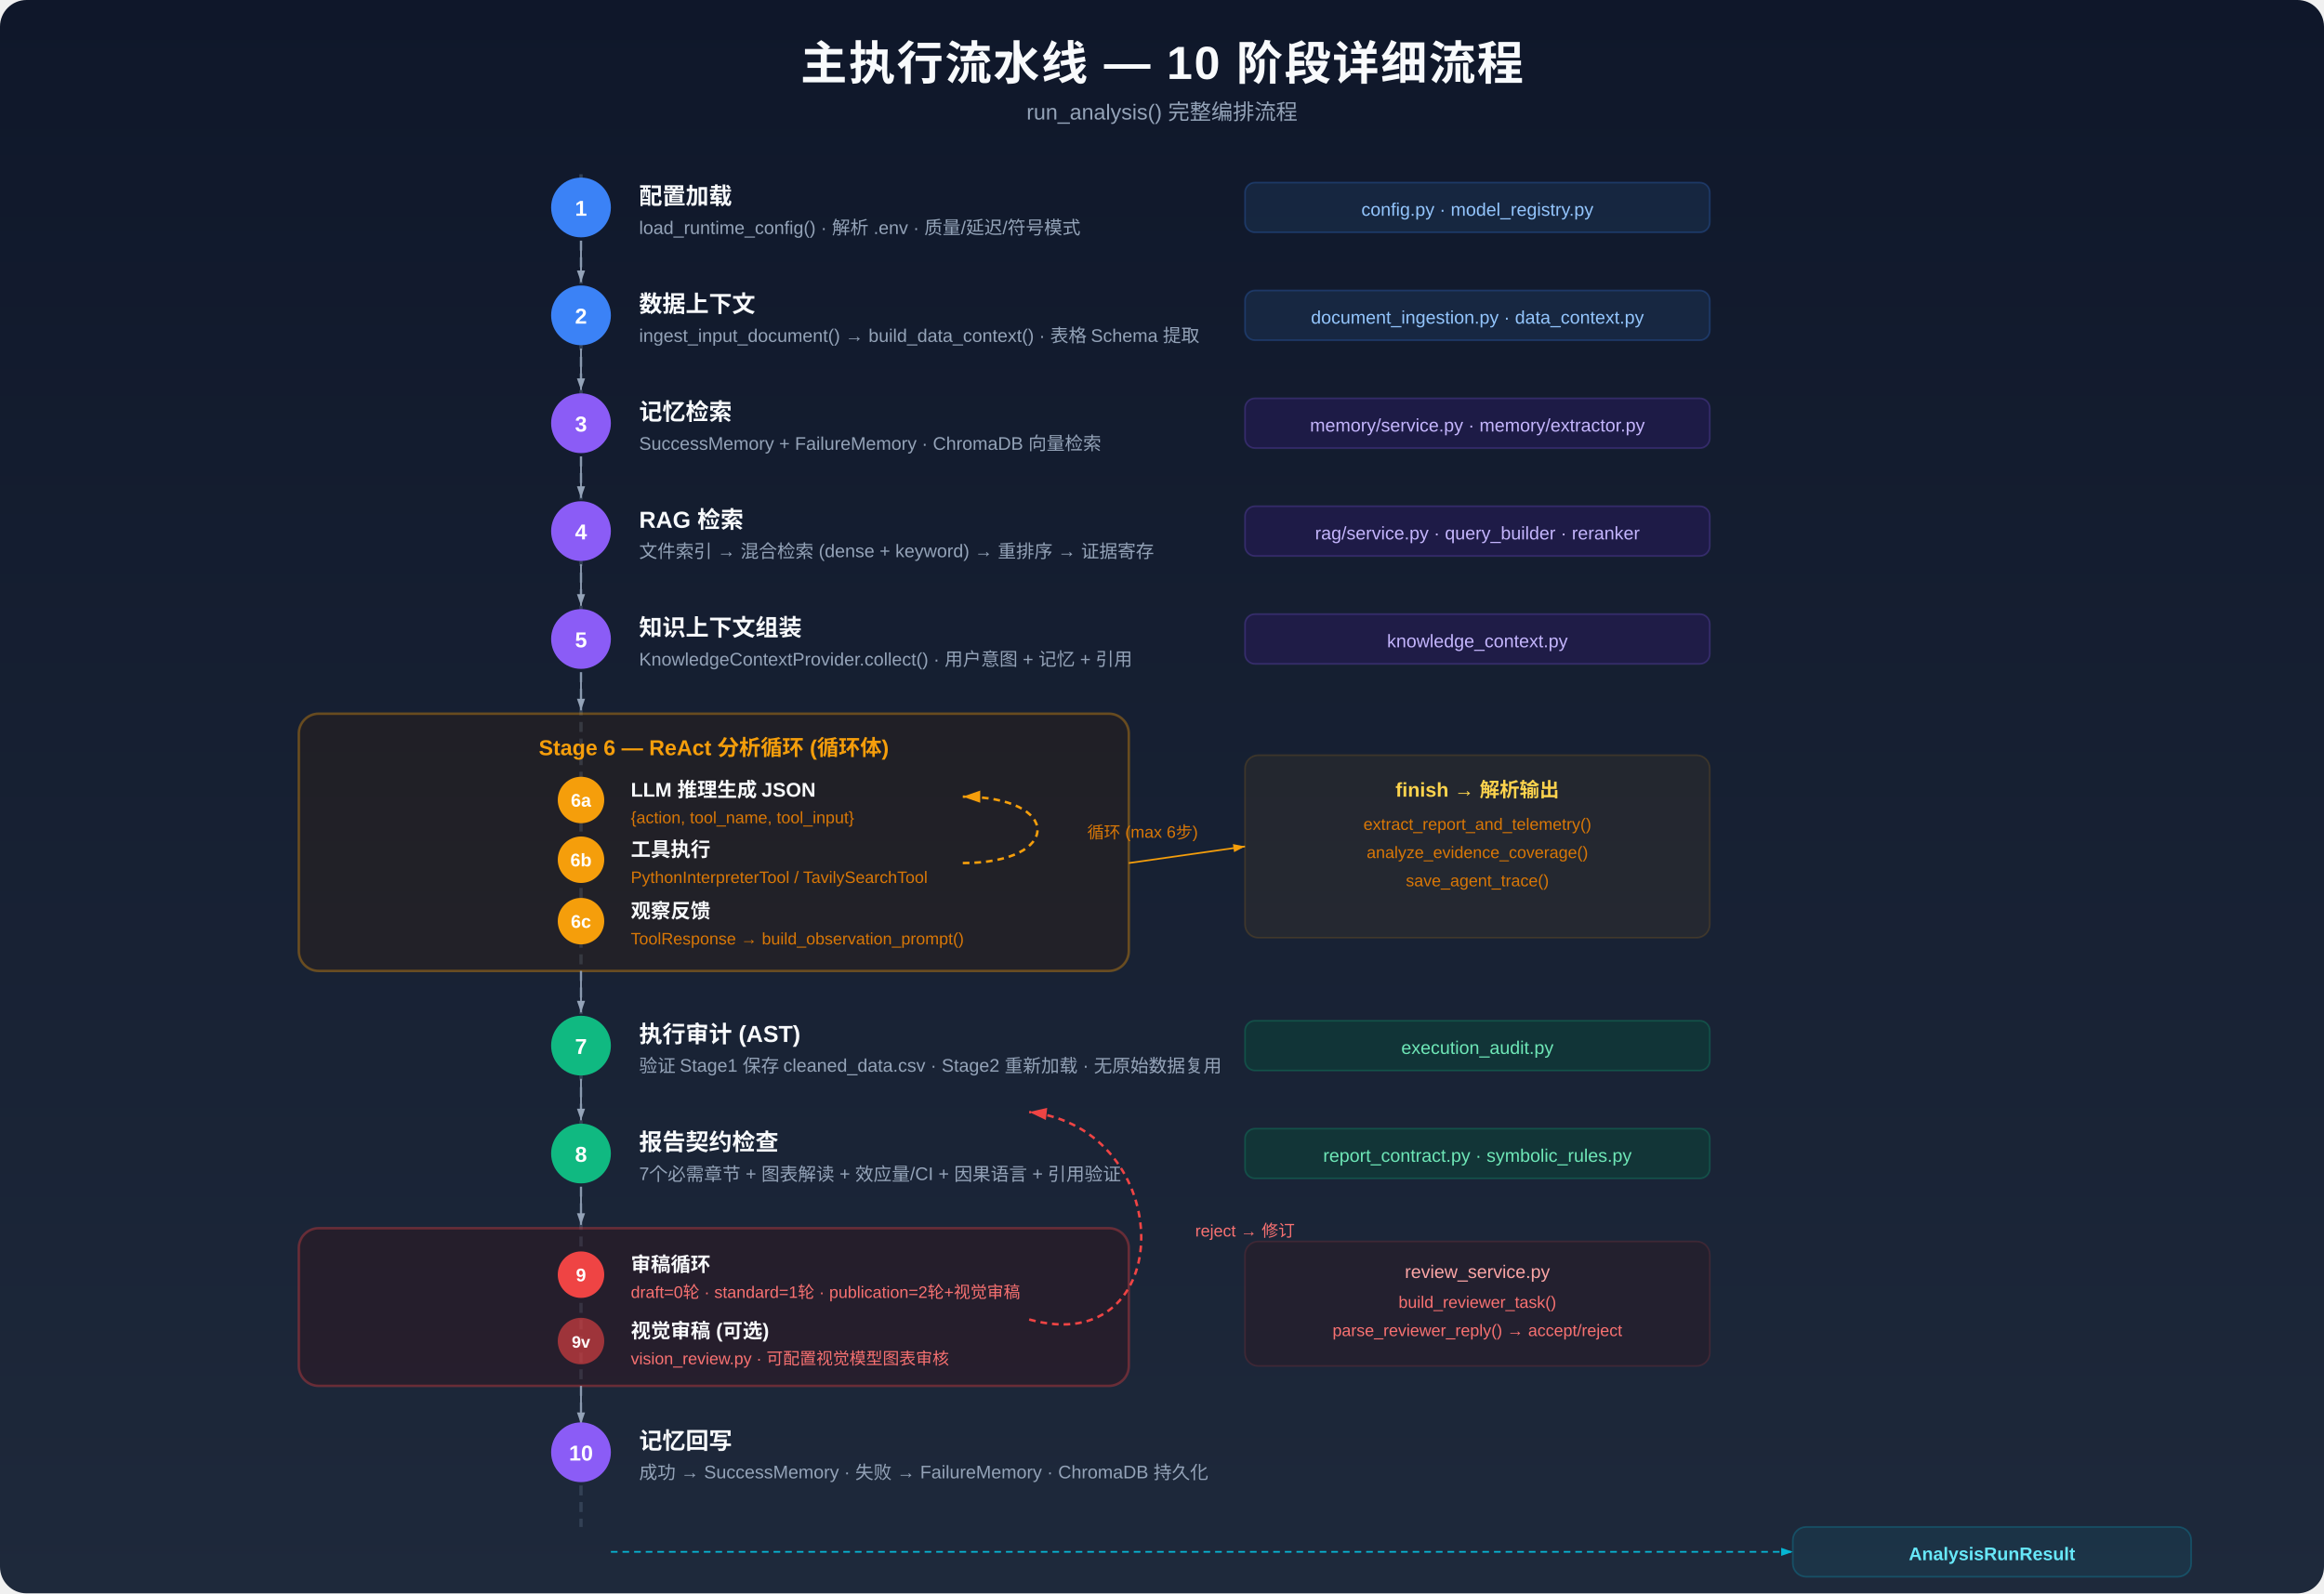
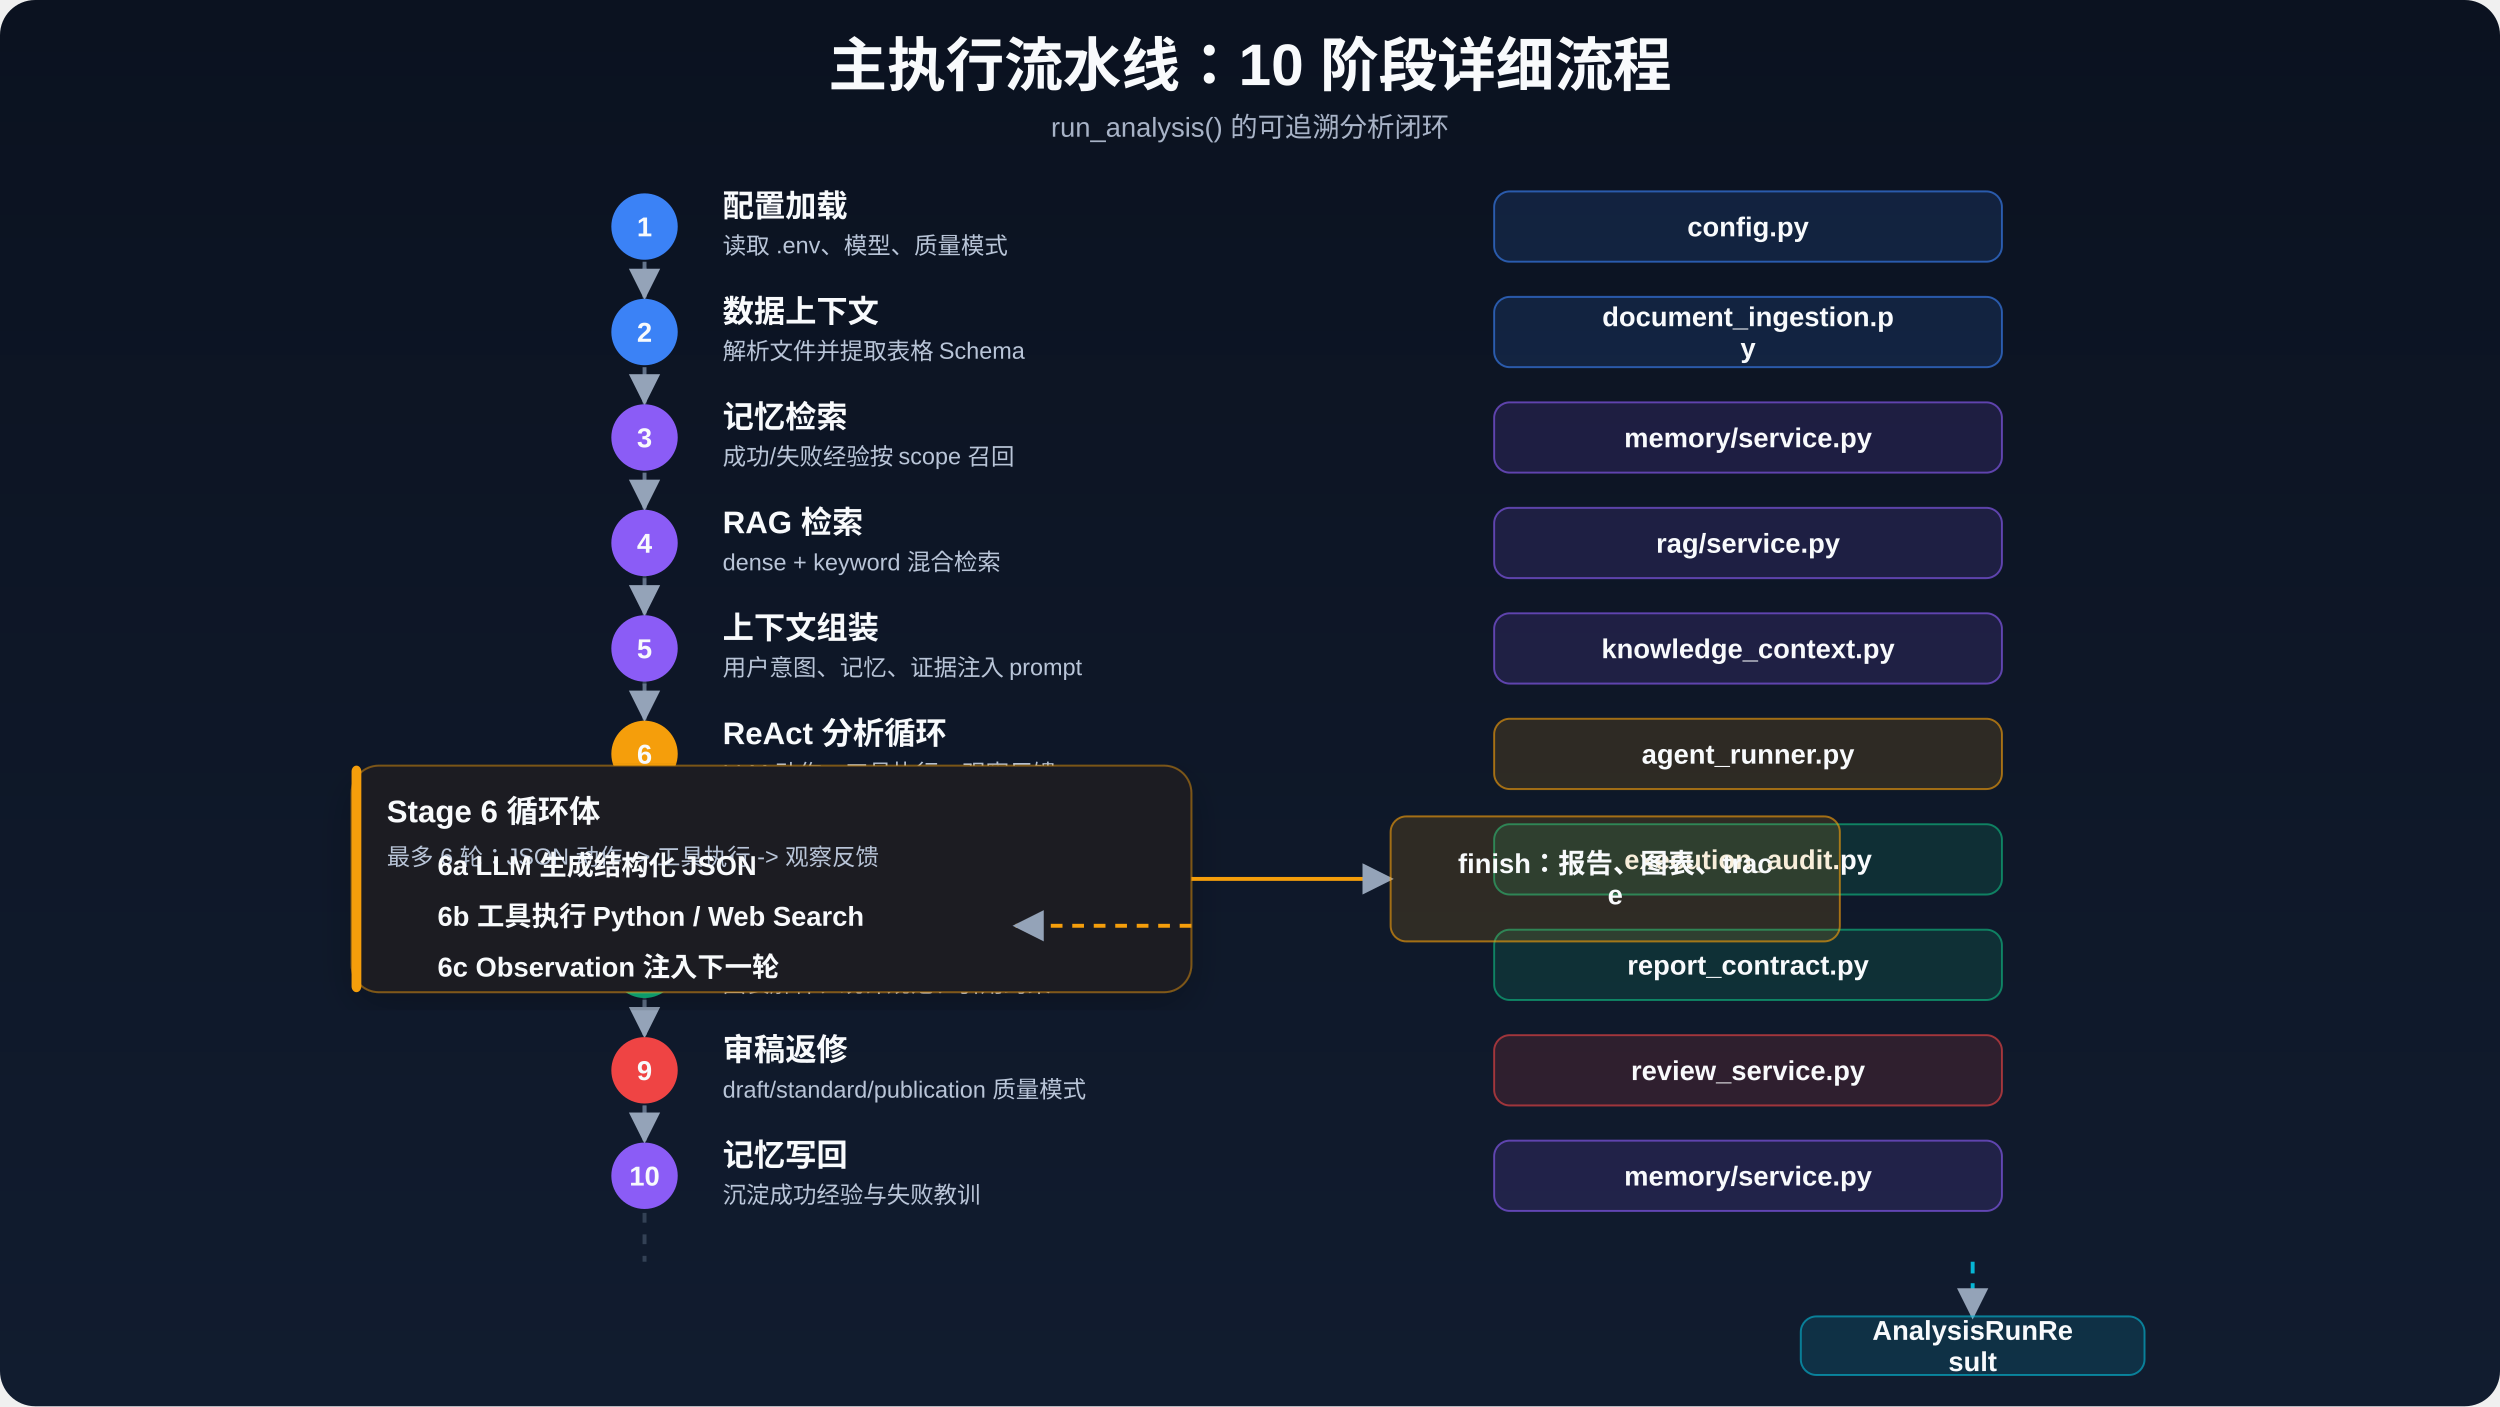
- <svg xmlns="http://www.w3.org/2000/svg" viewBox="0 0 1400 960" font-family="'Segoe UI', 'Helvetica Neue', Arial, sans-serif">
+ <svg xmlns="http://www.w3.org/2000/svg" viewBox="0 0 1280 720" font-family="'Segoe UI','Microsoft YaHei',Arial,sans-serif">
  <defs>
-     <linearGradient id="bgGrad" x1="0" y1="0" x2="0" y2="1">
-       <stop offset="0%" stop-color="#0F172A" />
-       <stop offset="100%" stop-color="#1E293B" />
+     <linearGradient id="bg" x1="0" y1="0" x2="0" y2="1">
+       <stop offset="0" stop-color="#0B1220" />
+       <stop offset="1" stop-color="#111C2F" />
    </linearGradient>
-     <marker id="arrGray" viewBox="0 0 10 7" refX="10" refY="3.5" markerWidth="7" markerHeight="5" orient="auto">
-       <polygon points="0 0, 10 3.5, 0 7" fill="#94A3B8" />
+     <filter id="shadow" x="-8%" y="-8%" width="116%" height="116%">
+       <feDropShadow dx="0" dy="8" stdDeviation="10" flood-color="#020617" flood-opacity="0.22" />
+     </filter>
+     <marker id="arrow" viewBox="0 0 10 10" refX="9" refY="5" markerWidth="8" markerHeight="8" orient="auto">
+       <path d="M0,0 L10,5 L0,10 z" fill="#94A3B8" />
    </marker>
-     <marker id="arrGreen" viewBox="0 0 10 7" refX="10" refY="3.5" markerWidth="7" markerHeight="5" orient="auto">
-       <polygon points="0 0, 10 3.5, 0 7" fill="#10B981" />
+     <marker id="arrowBlue" viewBox="0 0 10 10" refX="9" refY="5" markerWidth="8" markerHeight="8" orient="auto">
+       <path d="M0,0 L10,5 L0,10 z" fill="#3B82F6" />
    </marker>
-     <marker id="arrRed" viewBox="0 0 10 7" refX="10" refY="3.5" markerWidth="7" markerHeight="5" orient="auto">
-       <polygon points="0 0, 10 3.5, 0 7" fill="#EF4444" />
+     <marker id="arrowGreen" viewBox="0 0 10 10" refX="9" refY="5" markerWidth="8" markerHeight="8" orient="auto">
+       <path d="M0,0 L10,5 L0,10 z" fill="#10B981" />
    </marker>
-     <marker id="arrAmber" viewBox="0 0 10 7" refX="10" refY="3.5" markerWidth="7" markerHeight="5" orient="auto">
-       <polygon points="0 0, 10 3.5, 0 7" fill="#F59E0B" />
+     <marker id="arrowRed" viewBox="0 0 10 10" refX="9" refY="5" markerWidth="8" markerHeight="8" orient="auto">
+       <path d="M0,0 L10,5 L0,10 z" fill="#EF4444" />
    </marker>
-     <marker id="arrCyan" viewBox="0 0 10 7" refX="10" refY="3.5" markerWidth="7" markerHeight="5" orient="auto">
-       <polygon points="0 0, 10 3.5, 0 7" fill="#06B6D4" />
-     </marker>
+     <style>
+       .title{fill:#F8FAFC;font-size:30px;font-weight:800;letter-spacing:0}
+       .sub{fill:#A8B3C7;font-size:14px}
+       .section{fill:#F8FAFC;font-size:16px;font-weight:800}
+       .label{fill:#F8FAFC;font-size:14px;font-weight:750}
+       .small{fill:#B9C5D8;font-size:12px}
+       .tiny{fill:#9DAAC0;font-size:11px}
+       .code{fill:#C7D2FE;font-size:11px;font-family:'Cascadia Mono','Consolas',monospace}
+     </style>
  </defs>
-   <rect width="1400" height="960" fill="url(#bgGrad)" rx="16" />
-   <text x="700" y="48" text-anchor="middle" fill="#F8FAFC" font-size="28" font-weight="700" letter-spacing="1">主执行流水线 — 10 阶段详细流程</text>
-   <text x="700" y="72" text-anchor="middle" fill="#94A3B8" font-size="13">run_analysis() 完整编排流程</text>
-   <line x1="350" y1="105" x2="350" y2="920" stroke="#334155" stroke-width="2" stroke-dasharray="6,4" />
-   <circle cx="350" cy="125" r="18" fill="#3B82F6" />
-   <text x="350" y="130" text-anchor="middle" fill="white" font-size="13" font-weight="700">1</text>
-   <text x="385" y="123" fill="#F8FAFC" font-size="14" font-weight="600">配置加载</text>
-   <text x="385" y="141" fill="#94A3B8" font-size="11">load_runtime_config() · 解析 .env · 质量/延迟/符号模式</text>
-   <rect x="750" y="110" width="280" height="30" rx="6" fill="#1E3A5F" fill-opacity="0.4" stroke="#3B82F6" stroke-opacity="0.25" />
-   <text x="890" y="130" text-anchor="middle" fill="#93C5FD" font-size="11">config.py · model_registry.py</text>
-   <line x1="350" y1="145" x2="350" y2="170" stroke="#94A3B8" stroke-width="1" marker-end="url(#arrGray)" />
-   <circle cx="350" cy="190" r="18" fill="#3B82F6" />
-   <text x="350" y="195" text-anchor="middle" fill="white" font-size="13" font-weight="700">2</text>
-   <text x="385" y="188" fill="#F8FAFC" font-size="14" font-weight="600">数据上下文</text>
-   <text x="385" y="206" fill="#94A3B8" font-size="11">ingest_input_document() → build_data_context() · 表格 Schema 提取</text>
-   <rect x="750" y="175" width="280" height="30" rx="6" fill="#1E3A5F" fill-opacity="0.4" stroke="#3B82F6" stroke-opacity="0.25" />
-   <text x="890" y="195" text-anchor="middle" fill="#93C5FD" font-size="11">document_ingestion.py · data_context.py</text>
-   <line x1="350" y1="210" x2="350" y2="235" stroke="#94A3B8" stroke-width="1" marker-end="url(#arrGray)" />
-   <circle cx="350" cy="255" r="18" fill="#8B5CF6" />
-   <text x="350" y="260" text-anchor="middle" fill="white" font-size="13" font-weight="700">3</text>
-   <text x="385" y="253" fill="#F8FAFC" font-size="14" font-weight="600">记忆检索</text>
-   <text x="385" y="271" fill="#94A3B8" font-size="11">SuccessMemory + FailureMemory · ChromaDB 向量检索</text>
-   <rect x="750" y="240" width="280" height="30" rx="6" fill="#2D1B69" fill-opacity="0.4" stroke="#8B5CF6" stroke-opacity="0.25" />
-   <text x="890" y="260" text-anchor="middle" fill="#C4B5FD" font-size="11">memory/service.py · memory/extractor.py</text>
-   <line x1="350" y1="275" x2="350" y2="300" stroke="#94A3B8" stroke-width="1" marker-end="url(#arrGray)" />
-   <circle cx="350" cy="320" r="18" fill="#8B5CF6" />
-   <text x="350" y="325" text-anchor="middle" fill="white" font-size="13" font-weight="700">4</text>
-   <text x="385" y="318" fill="#F8FAFC" font-size="14" font-weight="600">RAG 检索</text>
-   <text x="385" y="336" fill="#94A3B8" font-size="11">文件索引 → 混合检索 (dense + keyword) → 重排序 → 证据寄存</text>
-   <rect x="750" y="305" width="280" height="30" rx="6" fill="#2D1B69" fill-opacity="0.4" stroke="#8B5CF6" stroke-opacity="0.25" />
-   <text x="890" y="325" text-anchor="middle" fill="#C4B5FD" font-size="11">rag/service.py · query_builder · reranker</text>
-   <line x1="350" y1="340" x2="350" y2="365" stroke="#94A3B8" stroke-width="1" marker-end="url(#arrGray)" />
-   <circle cx="350" cy="385" r="18" fill="#8B5CF6" />
-   <text x="350" y="390" text-anchor="middle" fill="white" font-size="13" font-weight="700">5</text>
-   <text x="385" y="383" fill="#F8FAFC" font-size="14" font-weight="600">知识上下文组装</text>
-   <text x="385" y="401" fill="#94A3B8" font-size="11">KnowledgeContextProvider.collect() · 用户意图 + 记忆 + 引用</text>
-   <rect x="750" y="370" width="280" height="30" rx="6" fill="#2D1B69" fill-opacity="0.4" stroke="#8B5CF6" stroke-opacity="0.25" />
-   <text x="890" y="390" text-anchor="middle" fill="#C4B5FD" font-size="11">knowledge_context.py</text>
-   <line x1="350" y1="405" x2="350" y2="428" stroke="#94A3B8" stroke-width="1" marker-end="url(#arrGray)" />
-   <rect x="180" y="430" width="500" height="155" rx="12" fill="#422006" fill-opacity="0.25" stroke="#F59E0B" stroke-opacity="0.35" stroke-width="1.5" />
-   <text x="430" y="455" text-anchor="middle" fill="#F59E0B" font-size="13" font-weight="700">Stage 6 — ReAct 分析循环 (循环体)</text>
-   <circle cx="350" cy="482" r="14" fill="#F59E0B" />
-   <text x="350" y="486" text-anchor="middle" fill="white" font-size="11" font-weight="700">6a</text>
-   <text x="380" y="480" fill="#F8FAFC" font-size="12" font-weight="600">LLM 推理生成 JSON</text>
-   <text x="380" y="496" fill="#D97706" font-size="10">{action, tool_name, tool_input}</text>
-   <circle cx="350" cy="518" r="14" fill="#F59E0B" />
-   <text x="350" y="522" text-anchor="middle" fill="white" font-size="11" font-weight="700">6b</text>
-   <text x="380" y="516" fill="#F8FAFC" font-size="12" font-weight="600">工具执行</text>
-   <text x="380" y="532" fill="#D97706" font-size="10">PythonInterpreterTool / TavilySearchTool</text>
-   <circle cx="350" cy="555" r="14" fill="#F59E0B" />
-   <text x="350" y="559" text-anchor="middle" fill="white" font-size="11" font-weight="700">6c</text>
-   <text x="380" y="553" fill="#F8FAFC" font-size="12" font-weight="600">观察反馈</text>
-   <text x="380" y="569" fill="#D97706" font-size="10">ToolResponse → build_observation_prompt()</text>
-   <path d="M580,520 C640,520 640,480 580,480" stroke="#F59E0B" stroke-width="1.5" fill="none" stroke-dasharray="4,3" marker-end="url(#arrAmber)" />
-   <text x="655" y="505" fill="#D97706" font-size="10">循环 (max 6步)</text>
-   <rect x="750" y="455" width="280" height="110" rx="8" fill="#F59E0B" fill-opacity="0.06" stroke="#F59E0B" stroke-opacity="0.15" />
-   <text x="890" y="480" text-anchor="middle" fill="#FCD34D" font-size="12" font-weight="600">finish → 解析输出</text>
-   <text x="890" y="500" text-anchor="middle" fill="#D97706" font-size="10">extract_report_and_telemetry()</text>
-   <text x="890" y="517" text-anchor="middle" fill="#D97706" font-size="10">analyze_evidence_coverage()</text>
-   <text x="890" y="534" text-anchor="middle" fill="#D97706" font-size="10">save_agent_trace()</text>
-   <line x1="680" y1="520" x2="750" y2="510" stroke="#F59E0B" stroke-width="1" marker-end="url(#arrAmber)" />
-   <line x1="350" y1="585" x2="350" y2="610" stroke="#94A3B8" stroke-width="1" marker-end="url(#arrGray)" />
-   <circle cx="350" cy="630" r="18" fill="#10B981" />
-   <text x="350" y="635" text-anchor="middle" fill="white" font-size="13" font-weight="700">7</text>
-   <text x="385" y="628" fill="#F8FAFC" font-size="14" font-weight="600">执行审计 (AST)</text>
-   <text x="385" y="646" fill="#94A3B8" font-size="11">验证 Stage1 保存 cleaned_data.csv · Stage2 重新加载 · 无原始数据复用</text>
-   <rect x="750" y="615" width="280" height="30" rx="6" fill="#064E3B" fill-opacity="0.4" stroke="#10B981" stroke-opacity="0.25" />
-   <text x="890" y="635" text-anchor="middle" fill="#6EE7B7" font-size="11">execution_audit.py</text>
-   <line x1="350" y1="650" x2="350" y2="675" stroke="#94A3B8" stroke-width="1" marker-end="url(#arrGray)" />
-   <circle cx="350" cy="695" r="18" fill="#10B981" />
-   <text x="350" y="700" text-anchor="middle" fill="white" font-size="13" font-weight="700">8</text>
-   <text x="385" y="693" fill="#F8FAFC" font-size="14" font-weight="600">报告契约检查</text>
-   <text x="385" y="711" fill="#94A3B8" font-size="11">7个必需章节 + 图表解读 + 效应量/CI + 因果语言 + 引用验证</text>
-   <rect x="750" y="680" width="280" height="30" rx="6" fill="#064E3B" fill-opacity="0.4" stroke="#10B981" stroke-opacity="0.25" />
-   <text x="890" y="700" text-anchor="middle" fill="#6EE7B7" font-size="11">report_contract.py · symbolic_rules.py</text>
-   <line x1="350" y1="715" x2="350" y2="738" stroke="#94A3B8" stroke-width="1" marker-end="url(#arrGray)" />
-   <rect x="180" y="740" width="500" height="95" rx="12" fill="#450A0A" fill-opacity="0.25" stroke="#EF4444" stroke-opacity="0.35" stroke-width="1.5" />
-   <circle cx="350" cy="768" r="14" fill="#EF4444" />
-   <text x="350" y="772" text-anchor="middle" fill="white" font-size="11" font-weight="700">9</text>
-   <text x="380" y="766" fill="#F8FAFC" font-size="12" font-weight="600">审稿循环</text>
-   <text x="380" y="782" fill="#F87171" font-size="10">draft=0轮 · standard=1轮 · publication=2轮+视觉审稿</text>
-   <circle cx="350" cy="808" r="14" fill="#EF4444" fill-opacity="0.6" />
-   <text x="350" y="812" text-anchor="middle" fill="white" font-size="10" font-weight="700">9v</text>
-   <text x="380" y="806" fill="#F8FAFC" font-size="12" font-weight="600">视觉审稿 (可选)</text>
-   <text x="380" y="822" fill="#F87171" font-size="10">vision_review.py · 可配置视觉模型图表审核</text>
-   <rect x="750" y="748" width="280" height="75" rx="8" fill="#450A0A" fill-opacity="0.2" stroke="#EF4444" stroke-opacity="0.15" />
-   <text x="890" y="770" text-anchor="middle" fill="#FCA5A5" font-size="11">review_service.py</text>
-   <text x="890" y="788" text-anchor="middle" fill="#F87171" font-size="10">build_reviewer_task()</text>
-   <text x="890" y="805" text-anchor="middle" fill="#F87171" font-size="10">parse_reviewer_reply() → accept/reject</text>
-   <line x1="350" y1="835" x2="350" y2="858" stroke="#94A3B8" stroke-width="1" marker-end="url(#arrGray)" />
-   <circle cx="350" cy="875" r="18" fill="#8B5CF6" />
-   <text x="350" y="880" text-anchor="middle" fill="white" font-size="13" font-weight="700">10</text>
-   <text x="385" y="873" fill="#F8FAFC" font-size="14" font-weight="600">记忆回写</text>
-   <text x="385" y="891" fill="#94A3B8" font-size="11">成功 → SuccessMemory · 失败 → FailureMemory · ChromaDB 持久化</text>
-   <path d="M620,795 C710,820 710,680 620,670" stroke="#EF4444" stroke-width="1.5" fill="none" stroke-dasharray="4,3" marker-end="url(#arrRed)" />
-   <text x="720" y="745" fill="#F87171" font-size="10">reject → 修订</text>
-   <rect x="1080" y="920" width="240" height="30" rx="8" fill="#06B6D4" fill-opacity="0.08" stroke="#06B6D4" stroke-opacity="0.25" />
-   <text x="1200" y="940" text-anchor="middle" fill="#67E8F9" font-size="11" font-weight="600">AnalysisRunResult</text>
-   <line x1="368" y1="935" x2="1080" y2="935" stroke="#06B6D4" stroke-width="1" stroke-dasharray="4,3" marker-end="url(#arrCyan)" />
+   <rect width="1280" height="720" rx="18" fill="url(#bg)" />
+   <text class="title" x="640" y="44" text-anchor="middle">主执行流水线：10 阶段详细流程</text>
+   <text class="sub" x="640" y="70" text-anchor="middle">run_analysis() 的可追溯分析闭环</text>
+   <line x1="330" y1="104" x2="330" y2="646" stroke="#334155" stroke-width="2" stroke-dasharray="5 6" />
+   <circle cx="330" cy="116" r="17" fill="#3B82F6" />
+   <text class="label" x="330" y="121" text-anchor="middle">1</text>
+   <text class="section" x="370" y="111">配置加载</text>
+   <text class="small" x="370" y="130">读取 .env、模型、质量模式</text>
+   <rect x="765" y="98" width="260" height="36" rx="8" fill="#3B82F6" fill-opacity="0.14" stroke="#3B82F6" stroke-opacity="0.62" />
+   <text class="label" x="895.0" y="121.0" text-anchor="middle">config.py</text>
+   <line x1="330" y1="134" x2="330" y2="152" stroke="#64748B" stroke-width="2" marker-end="url(#arrow)" />
+   <circle cx="330" cy="170" r="17" fill="#3B82F6" />
+   <text class="label" x="330" y="175" text-anchor="middle">2</text>
+   <text class="section" x="370" y="165">数据上下文</text>
+   <text class="small" x="370" y="184">解析文件并提取表格 Schema</text>
+   <rect x="765" y="152" width="260" height="36" rx="8" fill="#3B82F6" fill-opacity="0.14" stroke="#3B82F6" stroke-opacity="0.62" />
+   <text class="label" x="895.0" y="167.0" text-anchor="middle">document_ingestion.p</text>
+   <text class="label" x="895.0" y="183.0" text-anchor="middle">y</text>
+   <line x1="330" y1="188" x2="330" y2="206" stroke="#64748B" stroke-width="2" marker-end="url(#arrow)" />
+   <circle cx="330" cy="224" r="17" fill="#8B5CF6" />
+   <text class="label" x="330" y="229" text-anchor="middle">3</text>
+   <text class="section" x="370" y="219">记忆检索</text>
+   <text class="small" x="370" y="238">成功/失败经验按 scope 召回</text>
+   <rect x="765" y="206" width="260" height="36" rx="8" fill="#8B5CF6" fill-opacity="0.14" stroke="#8B5CF6" stroke-opacity="0.62" />
+   <text class="label" x="895.0" y="229.0" text-anchor="middle">memory/service.py</text>
+   <line x1="330" y1="242" x2="330" y2="260" stroke="#64748B" stroke-width="2" marker-end="url(#arrow)" />
+   <circle cx="330" cy="278" r="17" fill="#8B5CF6" />
+   <text class="label" x="330" y="283" text-anchor="middle">4</text>
+   <text class="section" x="370" y="273">RAG 检索</text>
+   <text class="small" x="370" y="292">dense + keyword 混合检索</text>
+   <rect x="765" y="260" width="260" height="36" rx="8" fill="#8B5CF6" fill-opacity="0.14" stroke="#8B5CF6" stroke-opacity="0.62" />
+   <text class="label" x="895.0" y="283.0" text-anchor="middle">rag/service.py</text>
+   <line x1="330" y1="296" x2="330" y2="314" stroke="#64748B" stroke-width="2" marker-end="url(#arrow)" />
+   <circle cx="330" cy="332" r="17" fill="#8B5CF6" />
+   <text class="label" x="330" y="337" text-anchor="middle">5</text>
+   <text class="section" x="370" y="327">上下文组装</text>
+   <text class="small" x="370" y="346">用户意图、记忆、证据注入 prompt</text>
+   <rect x="765" y="314" width="260" height="36" rx="8" fill="#8B5CF6" fill-opacity="0.14" stroke="#8B5CF6" stroke-opacity="0.62" />
+   <text class="label" x="895.0" y="337.0" text-anchor="middle">knowledge_context.py</text>
+   <line x1="330" y1="350" x2="330" y2="368" stroke="#64748B" stroke-width="2" marker-end="url(#arrow)" />
+   <circle cx="330" cy="386" r="17" fill="#F59E0B" />
+   <text class="label" x="330" y="391" text-anchor="middle">6</text>
+   <text class="section" x="370" y="381">ReAct 分析循环</text>
+   <text class="small" x="370" y="400">LLM 动作、工具执行、观察反馈</text>
+   <rect x="765" y="368" width="260" height="36" rx="8" fill="#F59E0B" fill-opacity="0.14" stroke="#F59E0B" stroke-opacity="0.62" />
+   <text class="label" x="895.0" y="391.0" text-anchor="middle">agent_runner.py</text>
+   <line x1="330" y1="404" x2="330" y2="422" stroke="#64748B" stroke-width="2" marker-end="url(#arrow)" />
+   <circle cx="330" cy="440" r="17" fill="#10B981" />
+   <text class="label" x="330" y="445" text-anchor="middle">7</text>
+   <text class="section" x="370" y="435">执行审计</text>
+   <text class="small" x="370" y="454">验证清洗保存、重读与无复用</text>
+   <rect x="765" y="422" width="260" height="36" rx="8" fill="#10B981" fill-opacity="0.14" stroke="#10B981" stroke-opacity="0.62" />
+   <text class="label" x="895.0" y="445.0" text-anchor="middle">execution_audit.py</text>
+   <line x1="330" y1="458" x2="330" y2="476" stroke="#64748B" stroke-width="2" marker-end="url(#arrow)" />
+   <circle cx="330" cy="494" r="17" fill="#10B981" />
+   <text class="label" x="330" y="499" text-anchor="middle">8</text>
+   <text class="section" x="370" y="489">报告契约检查</text>
+   <text class="small" x="370" y="508">图表解释、统计规范、引用约束</text>
+   <rect x="765" y="476" width="260" height="36" rx="8" fill="#10B981" fill-opacity="0.14" stroke="#10B981" stroke-opacity="0.62" />
+   <text class="label" x="895.0" y="499.0" text-anchor="middle">report_contract.py</text>
+   <line x1="330" y1="512" x2="330" y2="530" stroke="#64748B" stroke-width="2" marker-end="url(#arrow)" />
+   <circle cx="330" cy="548" r="17" fill="#EF4444" />
+   <text class="label" x="330" y="553" text-anchor="middle">9</text>
+   <text class="section" x="370" y="543">审稿返修</text>
+   <text class="small" x="370" y="562">draft/standard/publication 质量模式</text>
+   <rect x="765" y="530" width="260" height="36" rx="8" fill="#EF4444" fill-opacity="0.14" stroke="#EF4444" stroke-opacity="0.62" />
+   <text class="label" x="895.0" y="553.0" text-anchor="middle">review_service.py</text>
+   <line x1="330" y1="566" x2="330" y2="584" stroke="#64748B" stroke-width="2" marker-end="url(#arrow)" />
+   <circle cx="330" cy="602" r="17" fill="#8B5CF6" />
+   <text class="label" x="330" y="607" text-anchor="middle">10</text>
+   <text class="section" x="370" y="597">记忆写回</text>
+   <text class="small" x="370" y="616">沉淀成功经验与失败教训</text>
+   <rect x="765" y="584" width="260" height="36" rx="8" fill="#8B5CF6" fill-opacity="0.14" stroke="#8B5CF6" stroke-opacity="0.62" />
+   <text class="label" x="895.0" y="607.0" text-anchor="middle">memory/service.py</text>
+   <rect x="180" y="392" width="430" height="116" rx="14" fill="#1F1C22" stroke="#F59E0B" stroke-opacity="0.45" filter="url(#shadow)" />
+   <rect x="180" y="392" width="5" height="116" rx="3" fill="#F59E0B" />
+   <text class="section" x="198" y="421" fill="#F59E0B">Stage 6 循环体</text>
+   <text class="small" x="198" y="443">最多 6 轮：JSON 动作 -&gt; 工具执行 -&gt; 观察反馈</text>
+   <text class="label" x="224" y="448">6a LLM 生成结构化 JSON</text>
+   <text class="label" x="224" y="474">6b 工具执行 Python / Web Search</text>
+   <text class="label" x="224" y="500">6c Observation 注入下一轮</text>
+   <line x1="610" y1="450" x2="712" y2="450" stroke="#F59E0B" stroke-width="2" marker-end="url(#arrow)" />
+   <rect x="712" y="418" width="230" height="64" rx="8" fill="#F59E0B" fill-opacity="0.14" stroke="#F59E0B" stroke-opacity="0.62" />
+   <text class="label" x="827.0" y="447.0" text-anchor="middle">finish：报告、图表、trac</text>
+   <text class="label" x="827.0" y="463.0" text-anchor="middle">e</text>
+   <line x1="610" y1="474" x2="520" y2="474" stroke="#F59E0B" stroke-width="2" stroke-dasharray="6 5" marker-end="url(#arrow)" />
+   <line x1="1010" y1="646" x2="1010" y2="674" stroke="#06B6D4" stroke-width="2" stroke-dasharray="6 5" marker-end="url(#arrow)" />
+   <rect x="922" y="674" width="176" height="30" rx="8" fill="#06B6D4" fill-opacity="0.14" stroke="#06B6D4" stroke-opacity="0.62" />
+   <text class="label" x="1010.0" y="686.0" text-anchor="middle">AnalysisRunRe</text>
+   <text class="label" x="1010.0" y="702.0" text-anchor="middle">sult</text>
</svg>
